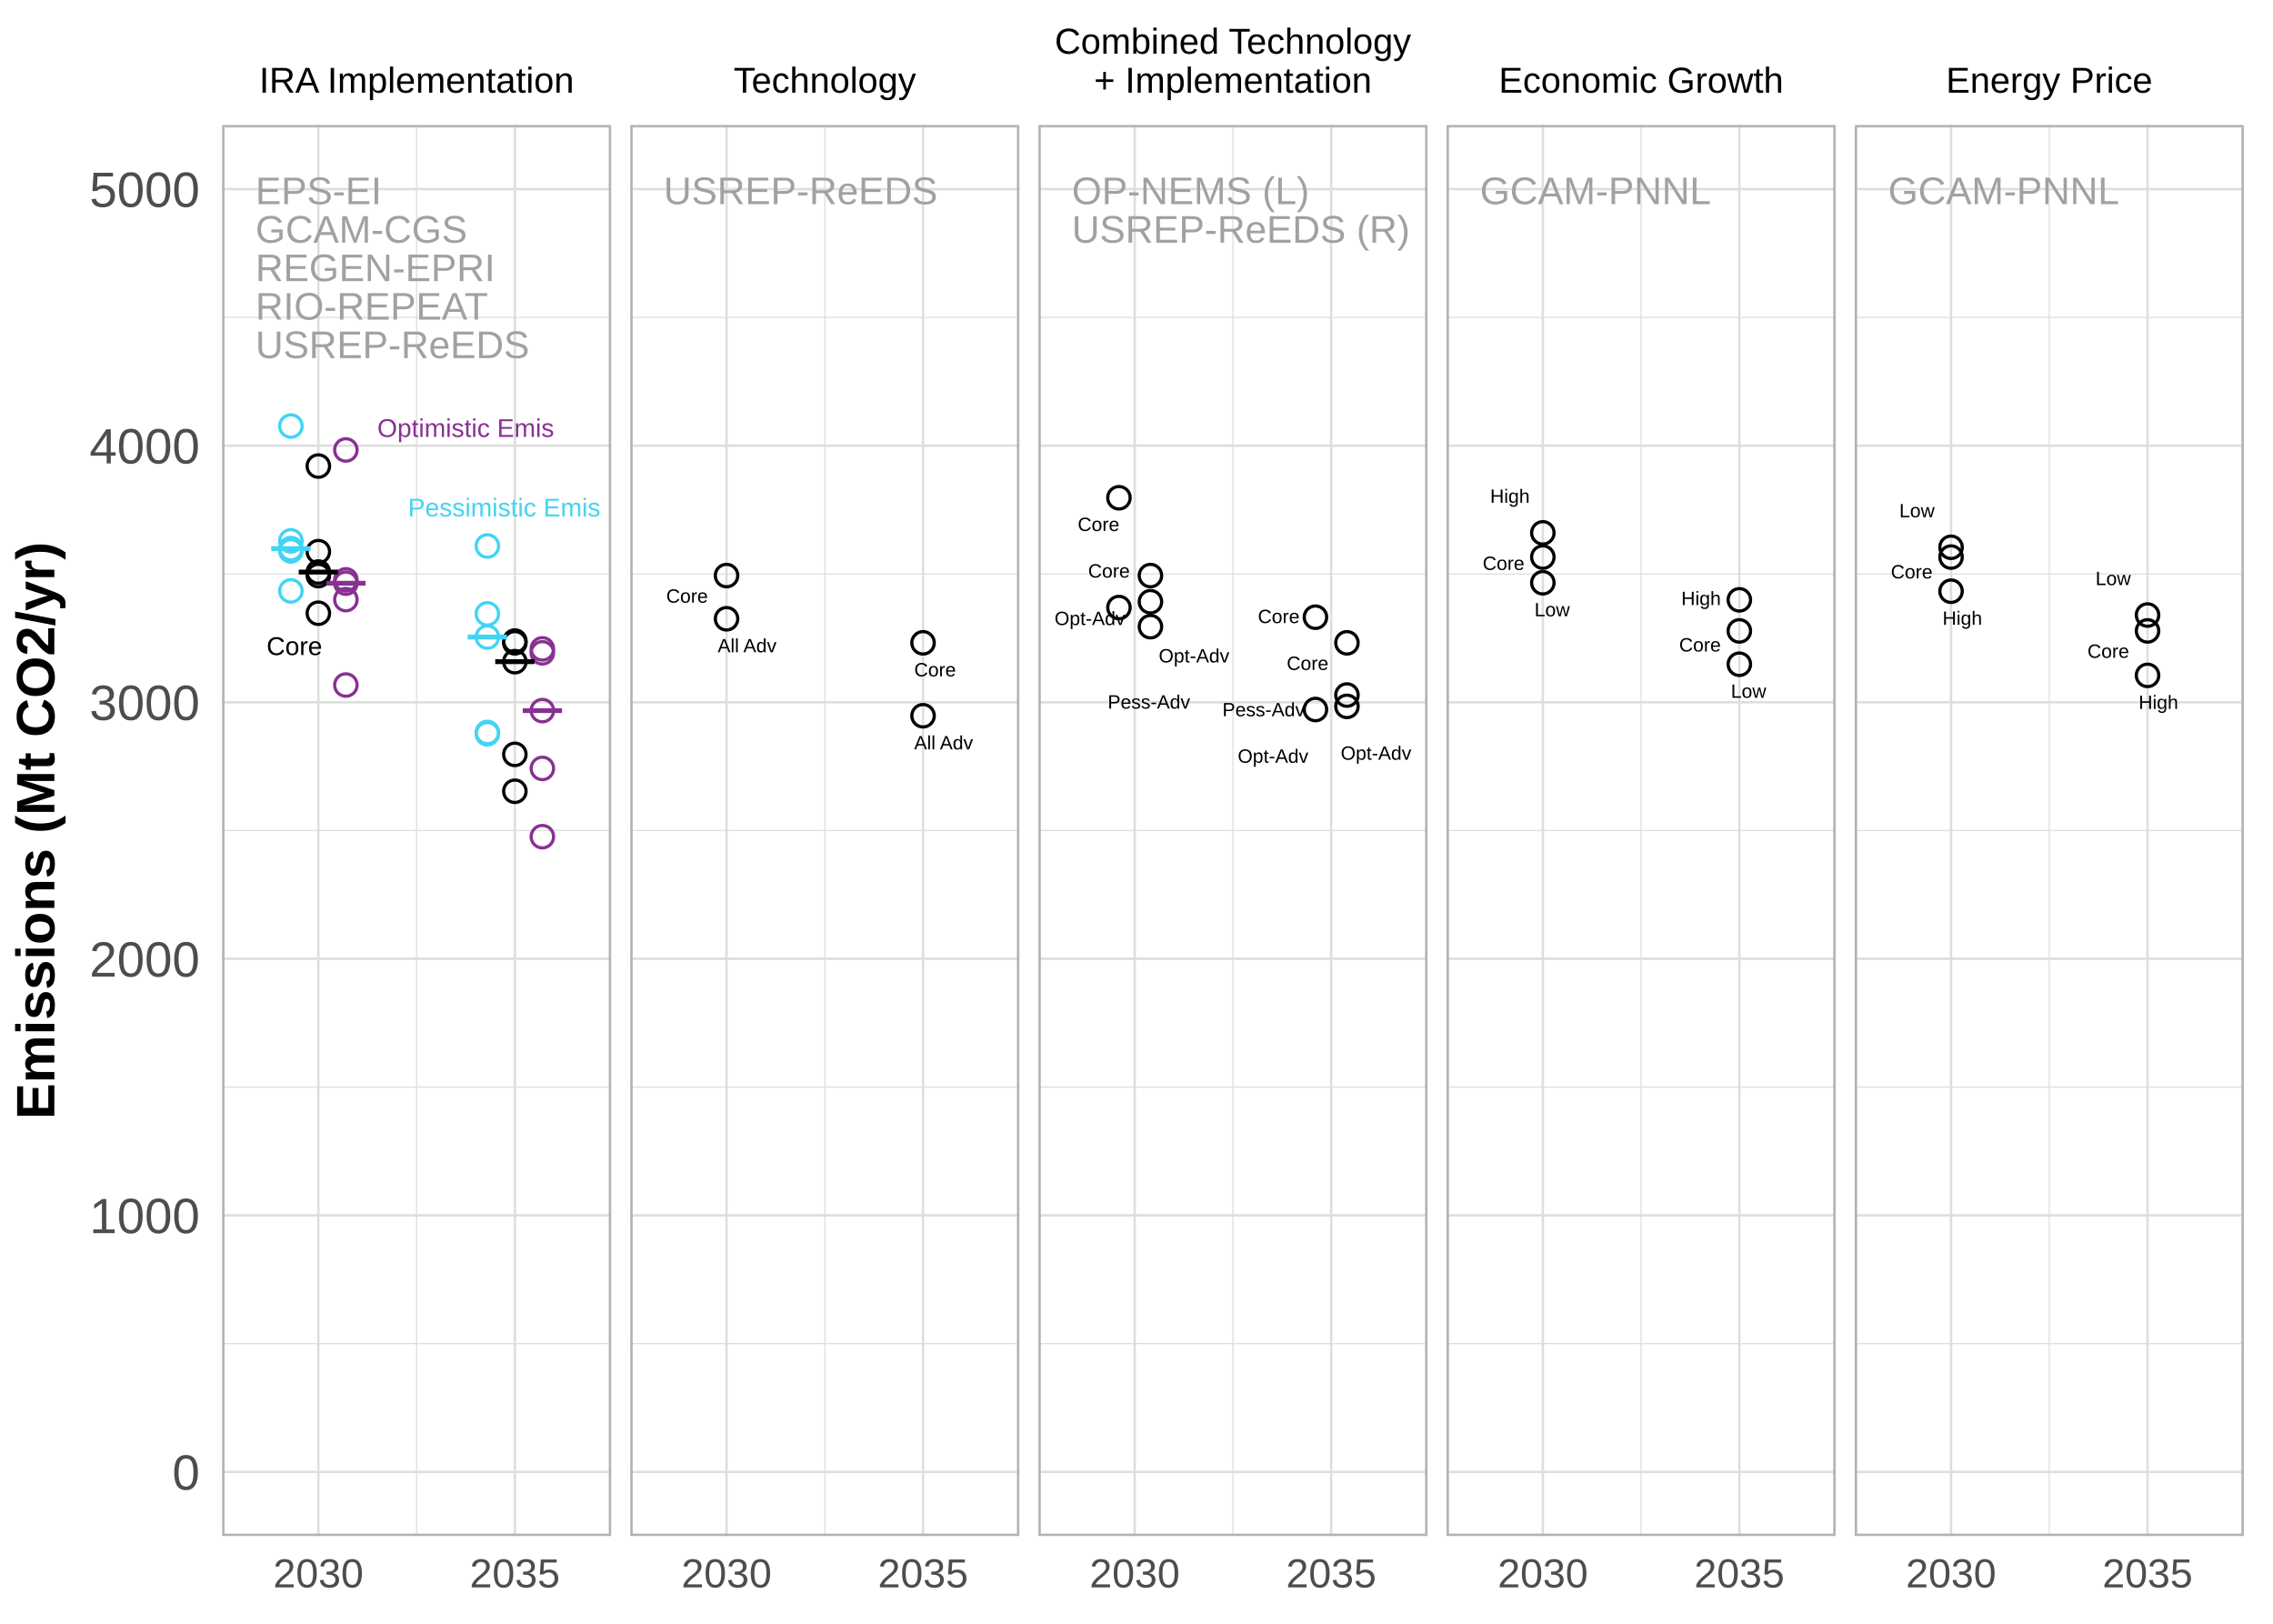
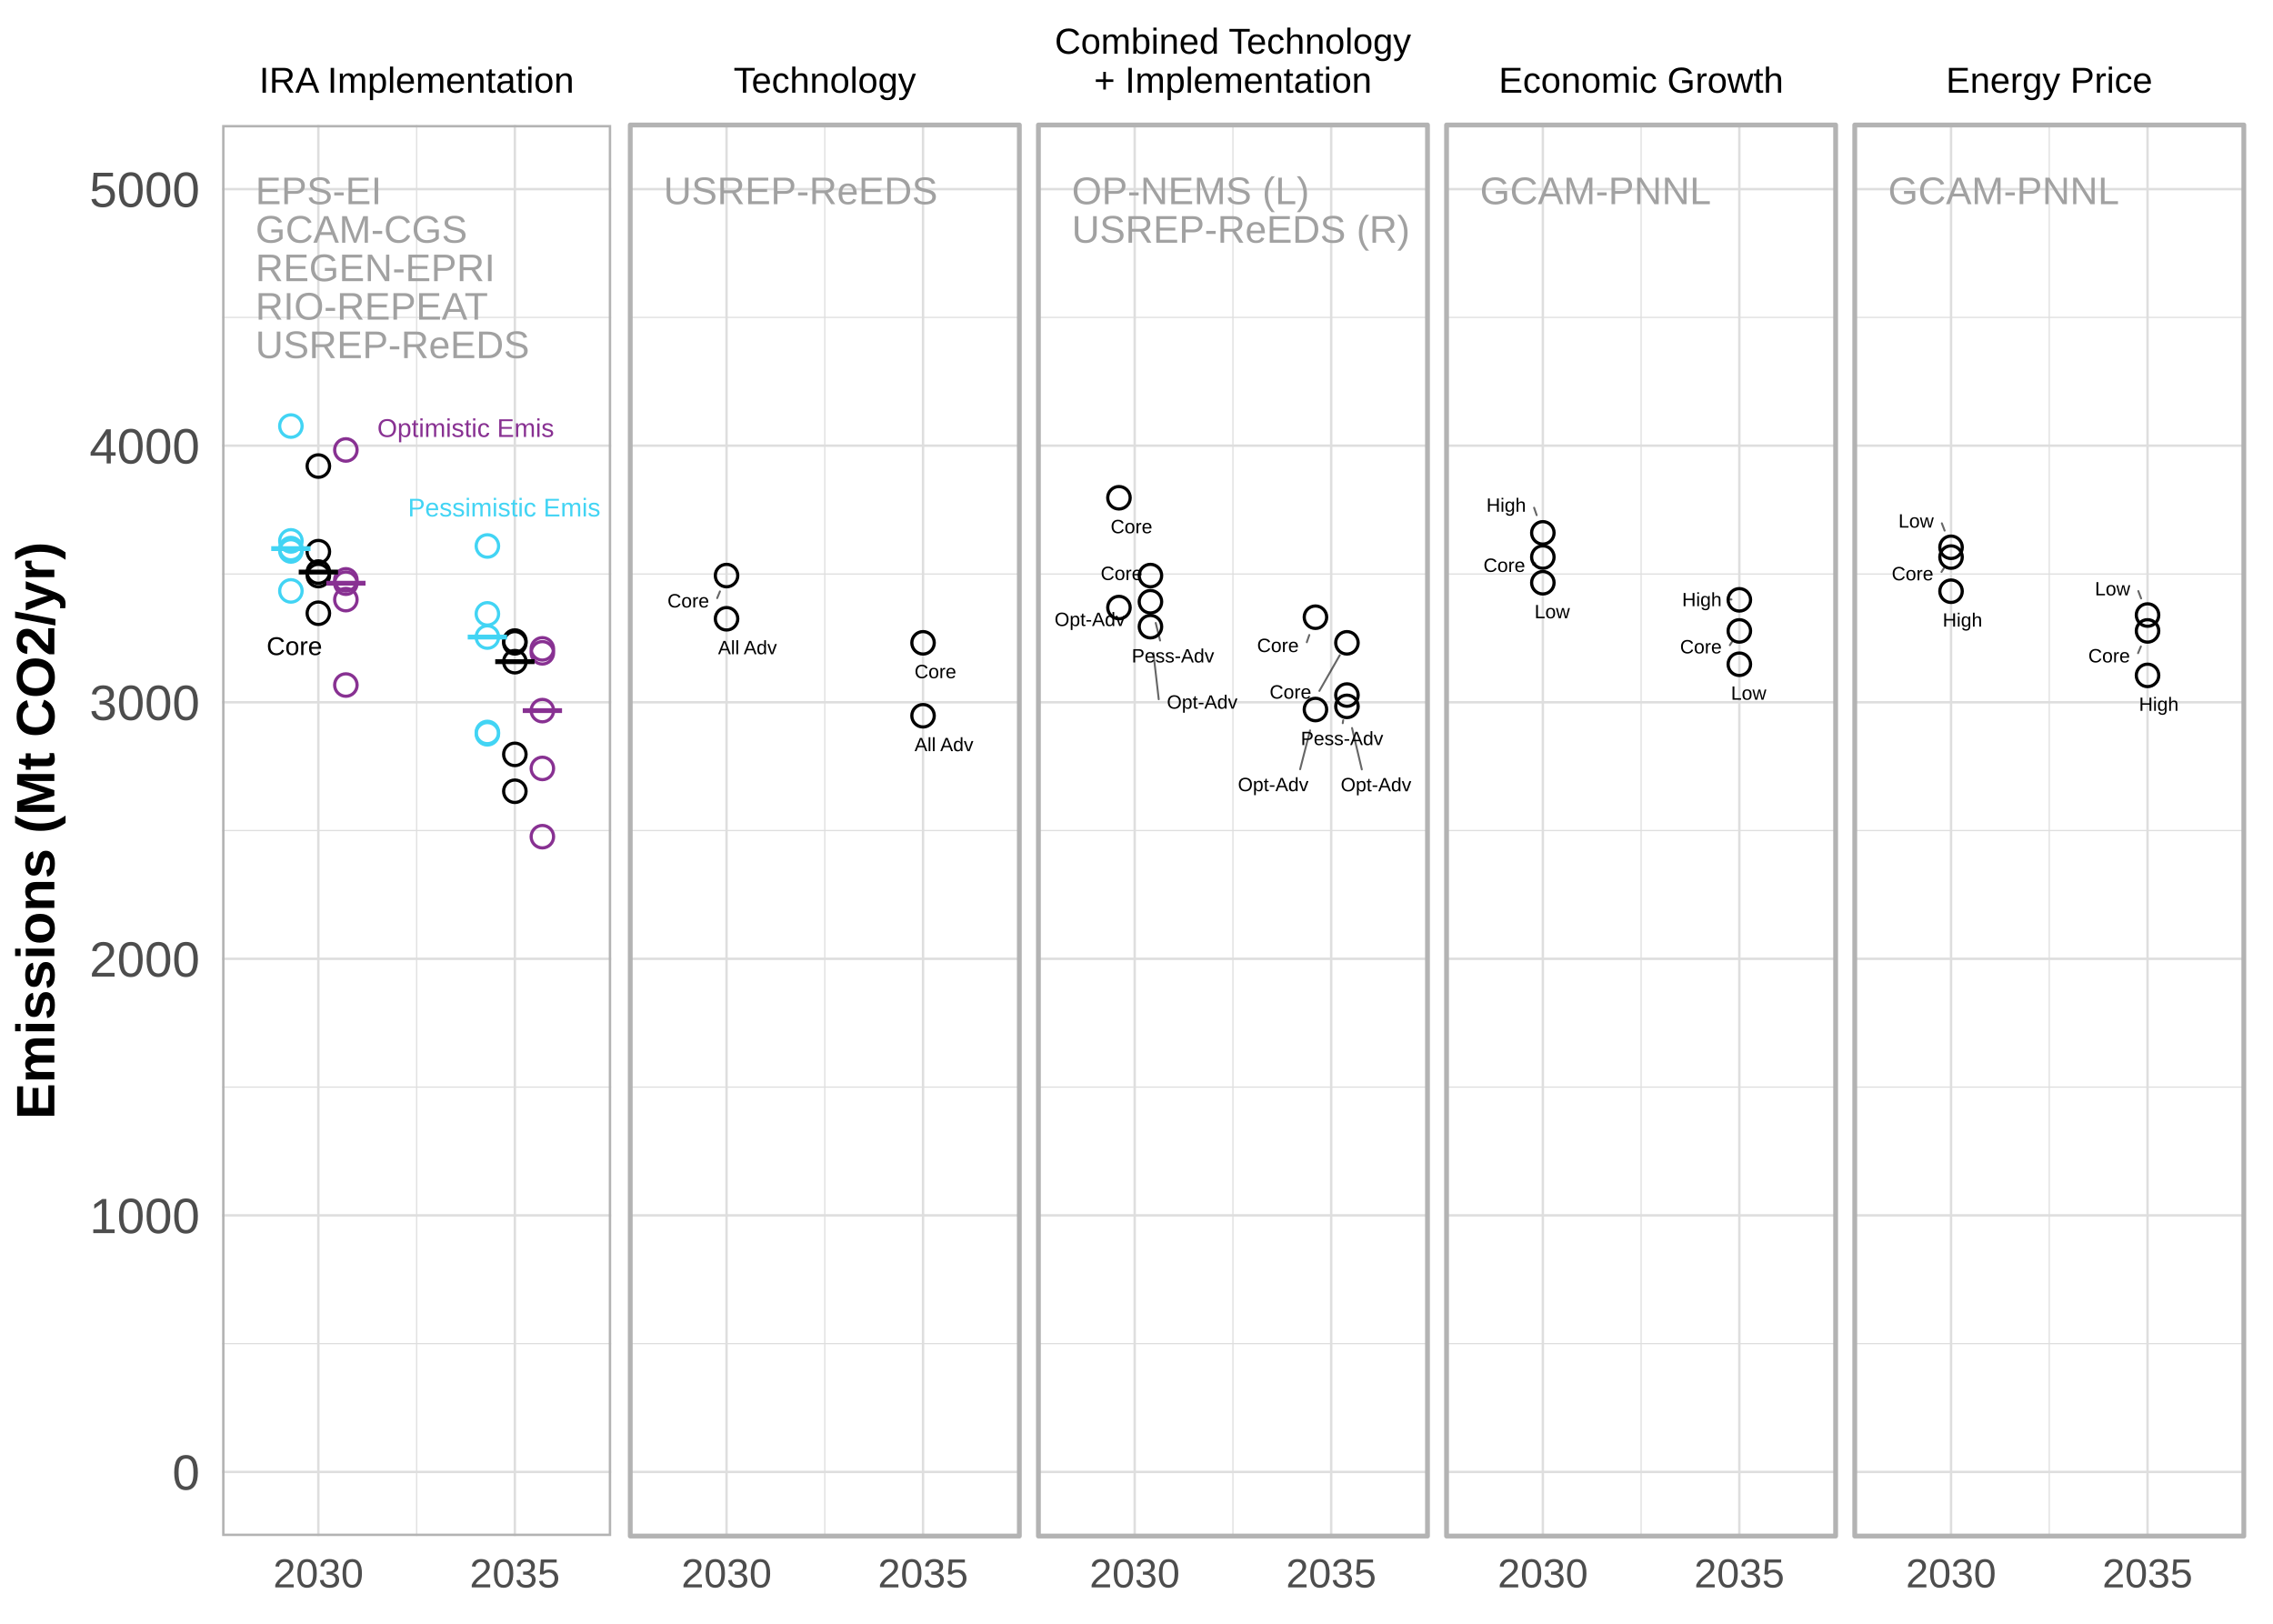
<svg xmlns="http://www.w3.org/2000/svg" class="svglite" width="504.00pt" height="360.00pt" viewBox="0 0 504.00 360.00">
  <defs>
    <style type="text/css">
    .svglite line, .svglite polyline, .svglite polygon, .svglite path, .svglite rect, .svglite circle {
      fill: none;
      stroke: #000000;
      stroke-linecap: round;
      stroke-linejoin: round;
      stroke-miterlimit: 10.00;
    }
    .svglite text {
      white-space: pre;
    }
  </style>
  </defs>
  <rect width="100%" height="100%" style="stroke: none; fill: #FFFFFF;" />
  <defs>
    <clipPath id="cpMC4wMHw1MDQuMDB8MC4wMHwzNjAuMDA=">
      <rect x="0.00" y="0.00" width="504.00" height="360.00" />
    </clipPath>
  </defs>
  <g clip-path="url(#cpMC4wMHw1MDQuMDB8MC4wMHwzNjAuMDA=)">
    <rect x="-0" y="0.00" width="504.00" height="360.00" style="stroke-width: 1.07; stroke: #FFFFFF; fill: #FFFFFF;" />
  </g>
  <defs>
    <clipPath id="cpNS40OHwxMzYuNTF8NS40OHwzNTQuNTI=">
      <rect x="5.48" y="5.48" width="131.03" height="349.04" />
    </clipPath>
  </defs>
  <g clip-path="url(#cpNS40OHwxMzYuNTF8NS40OHwzNTQuNTI=)">
    <rect x="5.48" y="5.48" width="131.03" height="349.04" style="stroke-width: 1.07; stroke: #FFFFFF; fill: #FFFFFF;" />
  </g>
  <g clip-path="url(#cpMC4wMHw1MDQuMDB8MC4wMHwzNjAuMDA=)">
</g>
  <defs>
    <clipPath id="cpNDkuMjV8MTM1LjUxfDI3LjcxfDM0MC41Ng==">
      <rect x="49.25" y="27.71" width="86.27" height="312.85" />
    </clipPath>
  </defs>
  <g clip-path="url(#cpNDkuMjV8MTM1LjUxfDI3LjcxfDM0MC41Ng==)">
    <rect x="49.25" y="27.71" width="86.27" height="312.85" style="stroke-width: 1.07; stroke: none; fill: #FFFFFF;" />
    <polyline points="49.25,297.90 135.51,297.90 " style="stroke-width: 0.27; stroke: #DEDEDE; stroke-linecap: butt;" />
    <polyline points="49.25,241.02 135.51,241.02 " style="stroke-width: 0.27; stroke: #DEDEDE; stroke-linecap: butt;" />
    <polyline points="49.25,184.14 135.51,184.14 " style="stroke-width: 0.27; stroke: #DEDEDE; stroke-linecap: butt;" />
    <polyline points="49.25,127.26 135.51,127.26 " style="stroke-width: 0.27; stroke: #DEDEDE; stroke-linecap: butt;" />
    <polyline points="49.25,70.37 135.51,70.37 " style="stroke-width: 0.27; stroke: #DEDEDE; stroke-linecap: butt;" />
    <polyline points="92.38,340.56 92.38,27.71 " style="stroke-width: 0.27; stroke: #DEDEDE; stroke-linecap: butt;" />
    <polyline points="49.25,326.34 135.51,326.34 " style="stroke-width: 0.53; stroke: #DEDEDE; stroke-linecap: butt;" />
    <polyline points="49.25,269.46 135.51,269.46 " style="stroke-width: 0.53; stroke: #DEDEDE; stroke-linecap: butt;" />
    <polyline points="49.25,212.58 135.51,212.58 " style="stroke-width: 0.53; stroke: #DEDEDE; stroke-linecap: butt;" />
    <polyline points="49.25,155.70 135.51,155.70 " style="stroke-width: 0.53; stroke: #DEDEDE; stroke-linecap: butt;" />
    <polyline points="49.25,98.81 135.51,98.81 " style="stroke-width: 0.53; stroke: #DEDEDE; stroke-linecap: butt;" />
    <polyline points="49.25,41.93 135.51,41.93 " style="stroke-width: 0.53; stroke: #DEDEDE; stroke-linecap: butt;" />
    <polyline points="70.59,340.56 70.59,27.71 " style="stroke-width: 0.53; stroke: #DEDEDE; stroke-linecap: butt;" />
    <polyline points="114.16,340.56 114.16,27.71 " style="stroke-width: 0.53; stroke: #DEDEDE; stroke-linecap: butt;" />
    <circle cx="70.59" cy="135.96" r="2.49" style="stroke-width: 0.71;" />
    <circle cx="114.16" cy="167.25" r="2.49" style="stroke-width: 0.71;" />
    <circle cx="76.69" cy="151.88" r="2.49" style="stroke-width: 0.71; stroke: #883192;" />
    <circle cx="120.26" cy="170.37" r="2.49" style="stroke-width: 0.71; stroke: #883192;" />
    <circle cx="64.50" cy="131.01" r="2.49" style="stroke-width: 0.71; stroke: #42D4F4;" />
    <circle cx="108.07" cy="162.39" r="2.49" style="stroke-width: 0.71; stroke: #42D4F4;" />
    <circle cx="70.59" cy="126.83" r="2.49" style="stroke-width: 0.71;" />
    <circle cx="114.16" cy="142.13" r="2.49" style="stroke-width: 0.71;" />
    <circle cx="76.69" cy="132.94" r="2.49" style="stroke-width: 0.71; stroke: #883192;" />
    <circle cx="120.26" cy="144.74" r="2.49" style="stroke-width: 0.71; stroke: #883192;" />
    <circle cx="64.50" cy="121.63" r="2.49" style="stroke-width: 0.71; stroke: #42D4F4;" />
    <circle cx="108.07" cy="141.24" r="2.49" style="stroke-width: 0.71; stroke: #42D4F4;" />
    <circle cx="70.59" cy="103.33" r="2.49" style="stroke-width: 0.71;" />
    <circle cx="114.16" cy="146.70" r="2.49" style="stroke-width: 0.71;" />
    <circle cx="76.69" cy="99.76" r="2.49" style="stroke-width: 0.71; stroke: #883192;" />
    <circle cx="120.26" cy="157.55" r="2.49" style="stroke-width: 0.71; stroke: #883192;" />
    <circle cx="64.50" cy="94.46" r="2.49" style="stroke-width: 0.71; stroke: #42D4F4;" />
    <circle cx="108.07" cy="121.05" r="2.49" style="stroke-width: 0.71; stroke: #42D4F4;" />
    <circle cx="70.59" cy="122.31" r="2.49" style="stroke-width: 0.71;" />
    <circle cx="114.16" cy="175.43" r="2.49" style="stroke-width: 0.71;" />
    <circle cx="76.69" cy="129.30" r="2.49" style="stroke-width: 0.71; stroke: #883192;" />
    <circle cx="120.26" cy="185.50" r="2.49" style="stroke-width: 0.71; stroke: #883192;" />
    <circle cx="64.50" cy="119.92" r="2.49" style="stroke-width: 0.71; stroke: #42D4F4;" />
    <circle cx="108.07" cy="162.69" r="2.49" style="stroke-width: 0.71; stroke: #42D4F4;" />
    <circle cx="70.59" cy="127.61" r="2.49" style="stroke-width: 0.71;" />
    <circle cx="114.16" cy="142.52" r="2.49" style="stroke-width: 0.71;" />
    <circle cx="76.69" cy="128.56" r="2.49" style="stroke-width: 0.71; stroke: #883192;" />
    <circle cx="120.26" cy="143.86" r="2.49" style="stroke-width: 0.71; stroke: #883192;" />
    <circle cx="64.50" cy="122.15" r="2.49" style="stroke-width: 0.71; stroke: #42D4F4;" />
    <circle cx="108.07" cy="136.10" r="2.49" style="stroke-width: 0.71; stroke: #42D4F4;" />
    <line x1="60.14" y1="121.63" x2="68.85" y2="121.63" style="stroke-width: 1.07; stroke: #42D4F4; stroke-linecap: butt;" />
    <line x1="66.24" y1="126.83" x2="74.95" y2="126.83" style="stroke-width: 1.07; stroke-linecap: butt;" />
    <line x1="72.34" y1="129.30" x2="81.05" y2="129.30" style="stroke-width: 1.07; stroke: #883192; stroke-linecap: butt;" />
    <line x1="103.71" y1="141.24" x2="112.42" y2="141.24" style="stroke-width: 1.07; stroke: #42D4F4; stroke-linecap: butt;" />
    <line x1="109.81" y1="146.70" x2="118.52" y2="146.70" style="stroke-width: 1.07; stroke-linecap: butt;" />
    <line x1="115.91" y1="157.55" x2="124.62" y2="157.55" style="stroke-width: 1.07; stroke: #883192; stroke-linecap: butt;" />
    <text x="59.12" y="145.22" style="font-size: 5.69px; font-family: &quot;Arial&quot;;" textLength="12.33px" lengthAdjust="spacingAndGlyphs">Core</text>
    <text x="90.46" y="114.50" style="font-size: 5.69px;fill: #42D4F4; font-family: &quot;Arial&quot;;" textLength="42.67px" lengthAdjust="spacingAndGlyphs">Pessimistic Emis</text>
    <text x="83.66" y="96.87" style="font-size: 5.69px;fill: #883192; font-family: &quot;Arial&quot;;" textLength="39.18px" lengthAdjust="spacingAndGlyphs">Optimistic Emis</text>
    <text x="56.65" y="45.27" style="font-size: 8.54px;fill: #A1A1A1; font-family: &quot;Arial&quot;;" textLength="27.96px" lengthAdjust="spacingAndGlyphs">EPS-EI</text>
    <text x="56.65" y="53.81" style="font-size: 8.54px;fill: #A1A1A1; font-family: &quot;Arial&quot;;" textLength="46.93px" lengthAdjust="spacingAndGlyphs">GCAM-CGS</text>
    <text x="56.65" y="62.34" style="font-size: 8.54px;fill: #A1A1A1; font-family: &quot;Arial&quot;;" textLength="53.09px" lengthAdjust="spacingAndGlyphs">REGEN-EPRI</text>
    <text x="56.65" y="70.87" style="font-size: 8.54px;fill: #A1A1A1; font-family: &quot;Arial&quot;;" textLength="51.51px" lengthAdjust="spacingAndGlyphs">RIO-REPEAT</text>
    <text x="56.65" y="79.40" style="font-size: 8.54px;fill: #A1A1A1; font-family: &quot;Arial&quot;;" textLength="60.68px" lengthAdjust="spacingAndGlyphs">USREP-ReEDS</text>
    <rect x="49.25" y="27.71" width="86.27" height="312.85" style="stroke-width: 1.07; stroke: #B3B3B3;" />
  </g>
  <g clip-path="url(#cpMC4wMHw1MDQuMDB8MC4wMHwzNjAuMDA=)">
    <text x="44.31" y="330.28" text-anchor="end" style="font-size: 11.00px;fill: #4D4D4D; font-family: &quot;Arial&quot;;" textLength="6.12px" lengthAdjust="spacingAndGlyphs">0</text>
    <text x="44.31" y="273.40" text-anchor="end" style="font-size: 11.00px;fill: #4D4D4D; font-family: &quot;Arial&quot;;" textLength="24.48px" lengthAdjust="spacingAndGlyphs">1000</text>
    <text x="44.31" y="216.52" text-anchor="end" style="font-size: 11.00px;fill: #4D4D4D; font-family: &quot;Arial&quot;;" textLength="24.48px" lengthAdjust="spacingAndGlyphs">2000</text>
    <text x="44.31" y="159.63" text-anchor="end" style="font-size: 11.00px;fill: #4D4D4D; font-family: &quot;Arial&quot;;" textLength="24.48px" lengthAdjust="spacingAndGlyphs">3000</text>
    <text x="44.31" y="102.75" text-anchor="end" style="font-size: 11.00px;fill: #4D4D4D; font-family: &quot;Arial&quot;;" textLength="24.48px" lengthAdjust="spacingAndGlyphs">4000</text>
    <text x="44.31" y="45.87" text-anchor="end" style="font-size: 11.00px;fill: #4D4D4D; font-family: &quot;Arial&quot;;" textLength="24.48px" lengthAdjust="spacingAndGlyphs">5000</text>
    <text x="70.59" y="351.94" text-anchor="middle" style="font-size: 9.00px;fill: #4D4D4D; font-family: &quot;Arial&quot;;" textLength="20.02px" lengthAdjust="spacingAndGlyphs">2030</text>
    <text x="114.16" y="351.94" text-anchor="middle" style="font-size: 9.00px;fill: #4D4D4D; font-family: &quot;Arial&quot;;" textLength="20.02px" lengthAdjust="spacingAndGlyphs">2035</text>
    <text transform="translate(12.05,184.14) rotate(-90)" text-anchor="middle" style="font-size: 12.00px; font-weight: bold; font-family: &quot;Arial&quot;;" textLength="128.04px" lengthAdjust="spacingAndGlyphs">Emissions (Mt CO2/yr)</text>
    <text x="92.38" y="11.91" text-anchor="middle" style="font-size: 8.00px; font-family: &quot;Arial&quot;;" textLength="0.00px" lengthAdjust="spacingAndGlyphs" />
    <text x="92.38" y="20.55" text-anchor="middle" style="font-size: 8.00px; font-family: &quot;Arial&quot;;" textLength="69.82px" lengthAdjust="spacingAndGlyphs">IRA Implementation</text>
  </g>
  <defs>
    <clipPath id="cpMTM2LjUxfDIyNy4wMXw1LjQ4fDM1NC41Mg==">
      <rect x="136.51" y="5.48" width="90.50" height="349.04" />
    </clipPath>
  </defs>
  <g clip-path="url(#cpMTM2LjUxfDIyNy4wMXw1LjQ4fDM1NC41Mg==)">
    <rect x="136.51" y="5.48" width="90.50" height="349.04" style="stroke-width: 1.07; stroke: #FFFFFF; fill: #FFFFFF;" />
  </g>
  <g clip-path="url(#cpMC4wMHw1MDQuMDB8MC4wMHwzNjAuMDA=)">
- </g>
-   <defs>
-     <clipPath id="cpMTM5Ljc1fDIyNi4wMnwyNy43MXwzNDAuNTY=">
-       <rect x="139.75" y="27.71" width="86.27" height="312.85" />
-     </clipPath>
-   </defs>
-   <g clip-path="url(#cpMTM5Ljc1fDIyNi4wMnwyNy43MXwzNDAuNTY=)">
    <rect x="139.75" y="27.71" width="86.27" height="312.85" style="stroke-width: 1.07; stroke: none; fill: #FFFFFF;" />
    <polyline points="139.75,297.90 226.02,297.90 " style="stroke-width: 0.27; stroke: #DEDEDE; stroke-linecap: butt;" />
    <polyline points="139.75,241.02 226.02,241.02 " style="stroke-width: 0.27; stroke: #DEDEDE; stroke-linecap: butt;" />
    <polyline points="139.75,184.14 226.02,184.14 " style="stroke-width: 0.27; stroke: #DEDEDE; stroke-linecap: butt;" />
    <polyline points="139.75,127.26 226.02,127.26 " style="stroke-width: 0.27; stroke: #DEDEDE; stroke-linecap: butt;" />
    <polyline points="139.75,70.37 226.02,70.37 " style="stroke-width: 0.27; stroke: #DEDEDE; stroke-linecap: butt;" />
    <polyline points="182.88,340.56 182.88,27.71 " style="stroke-width: 0.27; stroke: #DEDEDE; stroke-linecap: butt;" />
    <polyline points="139.75,326.34 226.02,326.34 " style="stroke-width: 0.53; stroke: #DEDEDE; stroke-linecap: butt;" />
    <polyline points="139.75,269.46 226.02,269.46 " style="stroke-width: 0.53; stroke: #DEDEDE; stroke-linecap: butt;" />
    <polyline points="139.75,212.58 226.02,212.58 " style="stroke-width: 0.53; stroke: #DEDEDE; stroke-linecap: butt;" />
    <polyline points="139.75,155.70 226.02,155.70 " style="stroke-width: 0.53; stroke: #DEDEDE; stroke-linecap: butt;" />
    <polyline points="139.75,98.81 226.02,98.81 " style="stroke-width: 0.53; stroke: #DEDEDE; stroke-linecap: butt;" />
    <polyline points="139.75,41.93 226.02,41.93 " style="stroke-width: 0.53; stroke: #DEDEDE; stroke-linecap: butt;" />
    <polyline points="161.10,340.56 161.10,27.71 " style="stroke-width: 0.53; stroke: #DEDEDE; stroke-linecap: butt;" />
    <polyline points="204.67,340.56 204.67,27.71 " style="stroke-width: 0.53; stroke: #DEDEDE; stroke-linecap: butt;" />
    <circle cx="161.10" cy="137.19" r="2.49" style="stroke-width: 0.71;" />
    <circle cx="204.67" cy="158.69" r="2.49" style="stroke-width: 0.71;" />
    <circle cx="161.10" cy="127.61" r="2.49" style="stroke-width: 0.71;" />
    <circle cx="204.67" cy="142.52" r="2.49" style="stroke-width: 0.71;" />
-     <text x="159.13" y="144.62" style="font-size: 4.27px; font-family: &quot;Arial&quot;;" textLength="13.03px" lengthAdjust="spacingAndGlyphs">All Adv</text>
-     <text x="202.70" y="166.14" style="font-size: 4.27px; font-family: &quot;Arial&quot;;" textLength="13.03px" lengthAdjust="spacingAndGlyphs">All Adv</text>
-     <text x="147.72" y="133.62" style="font-size: 4.27px; font-family: &quot;Arial&quot;;" textLength="9.24px" lengthAdjust="spacingAndGlyphs">Core</text>
-     <text x="202.71" y="149.95" style="font-size: 4.27px; font-family: &quot;Arial&quot;;" textLength="9.24px" lengthAdjust="spacingAndGlyphs">Core</text>
+     <line x1="159.02" y1="132.61" x2="159.64" y2="131.12" style="stroke-width: 0.43; stroke: #000000; stroke-opacity: 0.60;" />
+     <text x="159.21" y="145.04" style="font-size: 4.27px; font-family: &quot;Arial&quot;;" textLength="13.03px" lengthAdjust="spacingAndGlyphs">All Adv</text>
+     <text x="202.78" y="166.54" style="font-size: 4.27px; font-family: &quot;Arial&quot;;" textLength="13.03px" lengthAdjust="spacingAndGlyphs">All Adv</text>
+     <text x="147.99" y="134.67" style="font-size: 4.27px; font-family: &quot;Arial&quot;;" textLength="9.24px" lengthAdjust="spacingAndGlyphs">Core</text>
+     <text x="202.78" y="150.36" style="font-size: 4.27px; font-family: &quot;Arial&quot;;" textLength="9.24px" lengthAdjust="spacingAndGlyphs">Core</text>
    <text x="147.16" y="45.27" style="font-size: 8.54px;fill: #A1A1A1; font-family: &quot;Arial&quot;;" textLength="60.68px" lengthAdjust="spacingAndGlyphs">USREP-ReEDS</text>
    <rect x="139.75" y="27.71" width="86.27" height="312.85" style="stroke-width: 1.07; stroke: #B3B3B3;" />
-   </g>
-   <g clip-path="url(#cpMC4wMHw1MDQuMDB8MC4wMHwzNjAuMDA=)">
    <text x="161.10" y="351.94" text-anchor="middle" style="font-size: 9.00px;fill: #4D4D4D; font-family: &quot;Arial&quot;;" textLength="20.02px" lengthAdjust="spacingAndGlyphs">2030</text>
    <text x="204.67" y="351.94" text-anchor="middle" style="font-size: 9.00px;fill: #4D4D4D; font-family: &quot;Arial&quot;;" textLength="20.02px" lengthAdjust="spacingAndGlyphs">2035</text>
    <text x="182.88" y="11.91" text-anchor="middle" style="font-size: 8.00px; font-family: &quot;Arial&quot;;" textLength="0.00px" lengthAdjust="spacingAndGlyphs" />
    <text x="182.88" y="20.55" text-anchor="middle" style="font-size: 8.00px; font-family: &quot;Arial&quot;;" textLength="40.49px" lengthAdjust="spacingAndGlyphs">Technology</text>
  </g>
  <defs>
    <clipPath id="cpMjI3LjAxfDMxNy41Mnw1LjQ4fDM1NC41Mg==">
      <rect x="227.01" y="5.48" width="90.50" height="349.04" />
    </clipPath>
  </defs>
  <g clip-path="url(#cpMjI3LjAxfDMxNy41Mnw1LjQ4fDM1NC41Mg==)">
    <rect x="227.01" y="5.48" width="90.50" height="349.04" style="stroke-width: 1.07; stroke: #FFFFFF; fill: #FFFFFF;" />
  </g>
  <g clip-path="url(#cpMC4wMHw1MDQuMDB8MC4wMHwzNjAuMDA=)">
- </g>
-   <defs>
-     <clipPath id="cpMjMwLjI1fDMxNi41MnwyNy43MXwzNDAuNTY=">
-       <rect x="230.25" y="27.71" width="86.27" height="312.85" />
-     </clipPath>
-   </defs>
-   <g clip-path="url(#cpMjMwLjI1fDMxNi41MnwyNy43MXwzNDAuNTY=)">
    <rect x="230.25" y="27.71" width="86.27" height="312.85" style="stroke-width: 1.07; stroke: none; fill: #FFFFFF;" />
    <polyline points="230.25,297.90 316.52,297.90 " style="stroke-width: 0.27; stroke: #DEDEDE; stroke-linecap: butt;" />
    <polyline points="230.25,241.02 316.52,241.02 " style="stroke-width: 0.27; stroke: #DEDEDE; stroke-linecap: butt;" />
    <polyline points="230.25,184.14 316.52,184.14 " style="stroke-width: 0.27; stroke: #DEDEDE; stroke-linecap: butt;" />
    <polyline points="230.25,127.26 316.52,127.26 " style="stroke-width: 0.27; stroke: #DEDEDE; stroke-linecap: butt;" />
    <polyline points="230.25,70.37 316.52,70.37 " style="stroke-width: 0.27; stroke: #DEDEDE; stroke-linecap: butt;" />
    <polyline points="273.38,340.56 273.38,27.71 " style="stroke-width: 0.27; stroke: #DEDEDE; stroke-linecap: butt;" />
    <polyline points="230.25,326.34 316.52,326.34 " style="stroke-width: 0.53; stroke: #DEDEDE; stroke-linecap: butt;" />
    <polyline points="230.25,269.46 316.52,269.46 " style="stroke-width: 0.53; stroke: #DEDEDE; stroke-linecap: butt;" />
    <polyline points="230.25,212.58 316.52,212.58 " style="stroke-width: 0.53; stroke: #DEDEDE; stroke-linecap: butt;" />
    <polyline points="230.25,155.70 316.52,155.70 " style="stroke-width: 0.53; stroke: #DEDEDE; stroke-linecap: butt;" />
    <polyline points="230.25,98.81 316.52,98.81 " style="stroke-width: 0.53; stroke: #DEDEDE; stroke-linecap: butt;" />
    <polyline points="230.25,41.93 316.52,41.93 " style="stroke-width: 0.53; stroke: #DEDEDE; stroke-linecap: butt;" />
    <polyline points="251.60,340.56 251.60,27.71 " style="stroke-width: 0.53; stroke: #DEDEDE; stroke-linecap: butt;" />
    <polyline points="295.17,340.56 295.17,27.71 " style="stroke-width: 0.53; stroke: #DEDEDE; stroke-linecap: butt;" />
    <circle cx="248.11" cy="110.36" r="2.49" style="stroke-width: 0.71;" />
    <circle cx="291.68" cy="136.84" r="2.49" style="stroke-width: 0.71;" />
    <circle cx="248.11" cy="134.70" r="2.49" style="stroke-width: 0.71;" />
    <circle cx="291.68" cy="157.31" r="2.49" style="stroke-width: 0.71;" />
    <circle cx="255.09" cy="127.61" r="2.49" style="stroke-width: 0.71;" />
    <circle cx="298.66" cy="142.52" r="2.49" style="stroke-width: 0.71;" />
    <circle cx="255.09" cy="138.94" r="2.49" style="stroke-width: 0.71;" />
    <circle cx="298.66" cy="156.61" r="2.49" style="stroke-width: 0.71;" />
    <circle cx="255.09" cy="133.41" r="2.49" style="stroke-width: 0.71;" />
    <circle cx="298.66" cy="154.10" r="2.49" style="stroke-width: 0.71;" />
-     <text x="238.96" y="117.73" style="font-size: 4.27px; font-family: &quot;Arial&quot;;" textLength="9.24px" lengthAdjust="spacingAndGlyphs">Core</text>
-     <text x="278.91" y="138.14" style="font-size: 4.27px; font-family: &quot;Arial&quot;;" textLength="9.24px" lengthAdjust="spacingAndGlyphs">Core</text>
-     <text x="233.83" y="138.58" style="font-size: 4.27px; font-family: &quot;Arial&quot;;" textLength="15.62px" lengthAdjust="spacingAndGlyphs">Opt-Adv</text>
-     <text x="274.45" y="169.11" style="font-size: 4.27px; font-family: &quot;Arial&quot;;" textLength="15.62px" lengthAdjust="spacingAndGlyphs">Opt-Adv</text>
-     <text x="241.27" y="128.05" style="font-size: 4.27px; font-family: &quot;Arial&quot;;" textLength="9.24px" lengthAdjust="spacingAndGlyphs">Core</text>
-     <text x="285.31" y="148.53" style="font-size: 4.27px; font-family: &quot;Arial&quot;;" textLength="9.24px" lengthAdjust="spacingAndGlyphs">Core</text>
-     <text x="256.93" y="146.87" style="font-size: 4.27px; font-family: &quot;Arial&quot;;" textLength="15.62px" lengthAdjust="spacingAndGlyphs">Opt-Adv</text>
-     <text x="297.28" y="168.44" style="font-size: 4.27px; font-family: &quot;Arial&quot;;" textLength="15.62px" lengthAdjust="spacingAndGlyphs">Opt-Adv</text>
-     <text x="245.62" y="157.09" style="font-size: 4.27px; font-family: &quot;Arial&quot;;" textLength="18.24px" lengthAdjust="spacingAndGlyphs">Pess-Adv</text>
-     <text x="271.05" y="158.80" style="font-size: 4.27px; font-family: &quot;Arial&quot;;" textLength="18.24px" lengthAdjust="spacingAndGlyphs">Pess-Adv</text>
+     <line x1="289.76" y1="142.39" x2="290.32" y2="140.78" style="stroke-width: 0.43; stroke: #000000; stroke-opacity: 0.60;" />
+     <line x1="288.28" y1="170.55" x2="290.49" y2="161.94" style="stroke-width: 0.43; stroke: #000000; stroke-opacity: 0.60;" />
+     <line x1="292.55" y1="153.18" x2="297.08" y2="145.26" style="stroke-width: 0.43; stroke: #000000; stroke-opacity: 0.60;" />
+     <line x1="256.93" y1="155.03" x2="255.75" y2="144.79" style="stroke-width: 0.43; stroke: #000000; stroke-opacity: 0.60;" />
+     <line x1="301.96" y1="170.59" x2="299.79" y2="161.41" style="stroke-width: 0.43; stroke: #000000; stroke-opacity: 0.60;" />
+     <line x1="257.23" y1="142.01" x2="256.26" y2="138.11" style="stroke-width: 0.43; stroke: #000000; stroke-opacity: 0.60;" />
+     <line x1="297.73" y1="160.34" x2="297.83" y2="159.68" style="stroke-width: 0.43; stroke: #000000; stroke-opacity: 0.60;" />
+     <text x="246.26" y="118.22" style="font-size: 4.27px; font-family: &quot;Arial&quot;;" textLength="9.24px" lengthAdjust="spacingAndGlyphs">Core</text>
+     <text x="278.73" y="144.56" style="font-size: 4.27px; font-family: &quot;Arial&quot;;" textLength="9.24px" lengthAdjust="spacingAndGlyphs">Core</text>
+     <text x="233.83" y="138.79" style="font-size: 4.27px; font-family: &quot;Arial&quot;;" textLength="15.62px" lengthAdjust="spacingAndGlyphs">Opt-Adv</text>
+     <text x="274.48" y="175.41" style="font-size: 4.27px; font-family: &quot;Arial&quot;;" textLength="15.62px" lengthAdjust="spacingAndGlyphs">Opt-Adv</text>
+     <text x="244.05" y="128.59" style="font-size: 4.27px; font-family: &quot;Arial&quot;;" textLength="9.24px" lengthAdjust="spacingAndGlyphs">Core</text>
+     <text x="281.51" y="154.88" style="font-size: 4.27px; font-family: &quot;Arial&quot;;" textLength="9.24px" lengthAdjust="spacingAndGlyphs">Core</text>
+     <text x="258.73" y="157.12" style="font-size: 4.27px; font-family: &quot;Arial&quot;;" textLength="15.62px" lengthAdjust="spacingAndGlyphs">Opt-Adv</text>
+     <text x="297.28" y="175.44" style="font-size: 4.27px; font-family: &quot;Arial&quot;;" textLength="15.62px" lengthAdjust="spacingAndGlyphs">Opt-Adv</text>
+     <text x="250.95" y="146.87" style="font-size: 4.27px; font-family: &quot;Arial&quot;;" textLength="18.24px" lengthAdjust="spacingAndGlyphs">Pess-Adv</text>
+     <text x="288.44" y="165.19" style="font-size: 4.27px; font-family: &quot;Arial&quot;;" textLength="18.24px" lengthAdjust="spacingAndGlyphs">Pess-Adv</text>
    <text x="237.66" y="45.27" style="font-size: 8.54px;fill: #A1A1A1; font-family: &quot;Arial&quot;;" textLength="52.62px" lengthAdjust="spacingAndGlyphs">OP-NEMS (L)</text>
    <text x="237.66" y="53.81" style="font-size: 8.54px;fill: #A1A1A1; font-family: &quot;Arial&quot;;" textLength="74.90px" lengthAdjust="spacingAndGlyphs">USREP-ReEDS (R)</text>
    <rect x="230.25" y="27.71" width="86.27" height="312.85" style="stroke-width: 1.07; stroke: #B3B3B3;" />
-   </g>
-   <g clip-path="url(#cpMC4wMHw1MDQuMDB8MC4wMHwzNjAuMDA=)">
    <text x="251.60" y="351.94" text-anchor="middle" style="font-size: 9.00px;fill: #4D4D4D; font-family: &quot;Arial&quot;;" textLength="20.02px" lengthAdjust="spacingAndGlyphs">2030</text>
    <text x="295.17" y="351.94" text-anchor="middle" style="font-size: 9.00px;fill: #4D4D4D; font-family: &quot;Arial&quot;;" textLength="20.02px" lengthAdjust="spacingAndGlyphs">2035</text>
    <text x="273.38" y="11.91" text-anchor="middle" style="font-size: 8.00px; font-family: &quot;Arial&quot;;" textLength="79.03px" lengthAdjust="spacingAndGlyphs">Combined Technology</text>
    <text x="273.38" y="20.55" text-anchor="middle" style="font-size: 8.00px; font-family: &quot;Arial&quot;;" textLength="63.82px" lengthAdjust="spacingAndGlyphs"> + Implementation</text>
  </g>
  <defs>
    <clipPath id="cpMzE3LjUyfDQwOC4wMnw1LjQ4fDM1NC41Mg==">
      <rect x="317.52" y="5.48" width="90.50" height="349.04" />
    </clipPath>
  </defs>
  <g clip-path="url(#cpMzE3LjUyfDQwOC4wMnw1LjQ4fDM1NC41Mg==)">
    <rect x="317.52" y="5.48" width="90.50" height="349.04" style="stroke-width: 1.07; stroke: #FFFFFF; fill: #FFFFFF;" />
  </g>
  <g clip-path="url(#cpMC4wMHw1MDQuMDB8MC4wMHwzNjAuMDA=)">
- </g>
-   <defs>
-     <clipPath id="cpMzIwLjc1fDQwNy4wMnwyNy43MXwzNDAuNTY=">
-       <rect x="320.75" y="27.71" width="86.27" height="312.85" />
-     </clipPath>
-   </defs>
-   <g clip-path="url(#cpMzIwLjc1fDQwNy4wMnwyNy43MXwzNDAuNTY=)">
    <rect x="320.75" y="27.71" width="86.27" height="312.85" style="stroke-width: 1.07; stroke: none; fill: #FFFFFF;" />
    <polyline points="320.75,297.90 407.02,297.90 " style="stroke-width: 0.27; stroke: #DEDEDE; stroke-linecap: butt;" />
    <polyline points="320.75,241.02 407.02,241.02 " style="stroke-width: 0.27; stroke: #DEDEDE; stroke-linecap: butt;" />
    <polyline points="320.75,184.14 407.02,184.14 " style="stroke-width: 0.27; stroke: #DEDEDE; stroke-linecap: butt;" />
    <polyline points="320.75,127.26 407.02,127.26 " style="stroke-width: 0.27; stroke: #DEDEDE; stroke-linecap: butt;" />
    <polyline points="320.75,70.37 407.02,70.37 " style="stroke-width: 0.27; stroke: #DEDEDE; stroke-linecap: butt;" />
    <polyline points="363.89,340.56 363.89,27.71 " style="stroke-width: 0.27; stroke: #DEDEDE; stroke-linecap: butt;" />
    <polyline points="320.75,326.34 407.02,326.34 " style="stroke-width: 0.53; stroke: #DEDEDE; stroke-linecap: butt;" />
    <polyline points="320.75,269.46 407.02,269.46 " style="stroke-width: 0.53; stroke: #DEDEDE; stroke-linecap: butt;" />
    <polyline points="320.75,212.58 407.02,212.58 " style="stroke-width: 0.53; stroke: #DEDEDE; stroke-linecap: butt;" />
    <polyline points="320.75,155.70 407.02,155.70 " style="stroke-width: 0.53; stroke: #DEDEDE; stroke-linecap: butt;" />
    <polyline points="320.75,98.81 407.02,98.81 " style="stroke-width: 0.53; stroke: #DEDEDE; stroke-linecap: butt;" />
    <polyline points="320.75,41.93 407.02,41.93 " style="stroke-width: 0.53; stroke: #DEDEDE; stroke-linecap: butt;" />
    <polyline points="342.10,340.56 342.10,27.71 " style="stroke-width: 0.53; stroke: #DEDEDE; stroke-linecap: butt;" />
    <polyline points="385.67,340.56 385.67,27.71 " style="stroke-width: 0.53; stroke: #DEDEDE; stroke-linecap: butt;" />
    <circle cx="342.10" cy="118.14" r="2.49" style="stroke-width: 0.71;" />
    <circle cx="385.67" cy="132.99" r="2.49" style="stroke-width: 0.71;" />
    <circle cx="342.10" cy="123.51" r="2.49" style="stroke-width: 0.71;" />
    <circle cx="385.67" cy="139.88" r="2.49" style="stroke-width: 0.71;" />
    <circle cx="342.10" cy="129.20" r="2.49" style="stroke-width: 0.71;" />
    <circle cx="385.67" cy="147.27" r="2.49" style="stroke-width: 0.71;" />
-     <text x="330.42" y="111.48" style="font-size: 4.27px; font-family: &quot;Arial&quot;;" textLength="8.77px" lengthAdjust="spacingAndGlyphs">High</text>
-     <text x="372.80" y="134.14" style="font-size: 4.27px; font-family: &quot;Arial&quot;;" textLength="8.77px" lengthAdjust="spacingAndGlyphs">High</text>
-     <text x="328.76" y="126.36" style="font-size: 4.27px; font-family: &quot;Arial&quot;;" textLength="9.24px" lengthAdjust="spacingAndGlyphs">Core</text>
-     <text x="372.32" y="144.44" style="font-size: 4.27px; font-family: &quot;Arial&quot;;" textLength="9.24px" lengthAdjust="spacingAndGlyphs">Core</text>
-     <text x="340.25" y="136.63" style="font-size: 4.27px; font-family: &quot;Arial&quot;;" textLength="7.82px" lengthAdjust="spacingAndGlyphs">Low</text>
-     <text x="383.80" y="154.70" style="font-size: 4.27px; font-family: &quot;Arial&quot;;" textLength="7.82px" lengthAdjust="spacingAndGlyphs">Low</text>
+     <line x1="340.16" y1="112.57" x2="340.73" y2="114.21" style="stroke-width: 0.43; stroke: #000000; stroke-opacity: 0.60;" />
+     <line x1="383.54" y1="132.89" x2="383.93" y2="132.91" style="stroke-width: 0.43; stroke: #000000; stroke-opacity: 0.60;" />
+     <line x1="339.97" y1="125.22" x2="340.40" y2="124.87" style="stroke-width: 0.43; stroke: #000000; stroke-opacity: 0.60;" />
+     <line x1="383.56" y1="143.04" x2="384.06" y2="142.29" style="stroke-width: 0.43; stroke: #000000; stroke-opacity: 0.60;" />
+     <text x="329.59" y="113.46" style="font-size: 4.27px; font-family: &quot;Arial&quot;;" textLength="8.77px" lengthAdjust="spacingAndGlyphs">High</text>
+     <text x="372.98" y="134.41" style="font-size: 4.27px; font-family: &quot;Arial&quot;;" textLength="8.77px" lengthAdjust="spacingAndGlyphs">High</text>
+     <text x="328.93" y="126.79" style="font-size: 4.27px; font-family: &quot;Arial&quot;;" textLength="9.24px" lengthAdjust="spacingAndGlyphs">Core</text>
+     <text x="372.52" y="144.86" style="font-size: 4.27px; font-family: &quot;Arial&quot;;" textLength="9.24px" lengthAdjust="spacingAndGlyphs">Core</text>
+     <text x="340.26" y="137.07" style="font-size: 4.27px; font-family: &quot;Arial&quot;;" textLength="7.82px" lengthAdjust="spacingAndGlyphs">Low</text>
+     <text x="383.82" y="155.13" style="font-size: 4.27px; font-family: &quot;Arial&quot;;" textLength="7.82px" lengthAdjust="spacingAndGlyphs">Low</text>
    <text x="328.16" y="45.27" style="font-size: 8.54px;fill: #A1A1A1; font-family: &quot;Arial&quot;;" textLength="51.20px" lengthAdjust="spacingAndGlyphs">GCAM-PNNL</text>
    <rect x="320.75" y="27.71" width="86.27" height="312.85" style="stroke-width: 1.07; stroke: #B3B3B3;" />
-   </g>
-   <g clip-path="url(#cpMC4wMHw1MDQuMDB8MC4wMHwzNjAuMDA=)">
    <text x="342.10" y="351.94" text-anchor="middle" style="font-size: 9.00px;fill: #4D4D4D; font-family: &quot;Arial&quot;;" textLength="20.02px" lengthAdjust="spacingAndGlyphs">2030</text>
    <text x="385.67" y="351.94" text-anchor="middle" style="font-size: 9.00px;fill: #4D4D4D; font-family: &quot;Arial&quot;;" textLength="20.02px" lengthAdjust="spacingAndGlyphs">2035</text>
    <text x="363.89" y="11.91" text-anchor="middle" style="font-size: 8.00px; font-family: &quot;Arial&quot;;" textLength="0.00px" lengthAdjust="spacingAndGlyphs" />
    <text x="363.89" y="20.55" text-anchor="middle" style="font-size: 8.00px; font-family: &quot;Arial&quot;;" textLength="63.14px" lengthAdjust="spacingAndGlyphs">Economic Growth</text>
  </g>
  <defs>
    <clipPath id="cpNDA4LjAyfDQ5OC41Mnw1LjQ4fDM1NC41Mg==">
      <rect x="408.02" y="5.48" width="90.50" height="349.04" />
    </clipPath>
  </defs>
  <g clip-path="url(#cpNDA4LjAyfDQ5OC41Mnw1LjQ4fDM1NC41Mg==)">
    <rect x="408.02" y="5.48" width="90.50" height="349.04" style="stroke-width: 1.07; stroke: #FFFFFF; fill: #FFFFFF;" />
  </g>
  <g clip-path="url(#cpMC4wMHw1MDQuMDB8MC4wMHwzNjAuMDA=)">
- </g>
-   <defs>
-     <clipPath id="cpNDExLjI2fDQ5Ny41MnwyNy43MXwzNDAuNTY=">
-       <rect x="411.26" y="27.71" width="86.27" height="312.85" />
-     </clipPath>
-   </defs>
-   <g clip-path="url(#cpNDExLjI2fDQ5Ny41MnwyNy43MXwzNDAuNTY=)">
    <rect x="411.26" y="27.71" width="86.27" height="312.85" style="stroke-width: 1.07; stroke: none; fill: #FFFFFF;" />
    <polyline points="411.26,297.90 497.52,297.90 " style="stroke-width: 0.27; stroke: #DEDEDE; stroke-linecap: butt;" />
    <polyline points="411.26,241.02 497.52,241.02 " style="stroke-width: 0.27; stroke: #DEDEDE; stroke-linecap: butt;" />
    <polyline points="411.26,184.14 497.52,184.14 " style="stroke-width: 0.27; stroke: #DEDEDE; stroke-linecap: butt;" />
    <polyline points="411.26,127.26 497.52,127.26 " style="stroke-width: 0.27; stroke: #DEDEDE; stroke-linecap: butt;" />
    <polyline points="411.26,70.37 497.52,70.37 " style="stroke-width: 0.27; stroke: #DEDEDE; stroke-linecap: butt;" />
    <polyline points="454.39,340.56 454.39,27.71 " style="stroke-width: 0.27; stroke: #DEDEDE; stroke-linecap: butt;" />
    <polyline points="411.26,326.34 497.52,326.34 " style="stroke-width: 0.53; stroke: #DEDEDE; stroke-linecap: butt;" />
    <polyline points="411.26,269.46 497.52,269.46 " style="stroke-width: 0.53; stroke: #DEDEDE; stroke-linecap: butt;" />
    <polyline points="411.26,212.58 497.52,212.58 " style="stroke-width: 0.53; stroke: #DEDEDE; stroke-linecap: butt;" />
    <polyline points="411.26,155.70 497.52,155.70 " style="stroke-width: 0.53; stroke: #DEDEDE; stroke-linecap: butt;" />
    <polyline points="411.26,98.81 497.52,98.81 " style="stroke-width: 0.53; stroke: #DEDEDE; stroke-linecap: butt;" />
    <polyline points="411.26,41.93 497.52,41.93 " style="stroke-width: 0.53; stroke: #DEDEDE; stroke-linecap: butt;" />
    <polyline points="432.61,340.56 432.61,27.71 " style="stroke-width: 0.53; stroke: #DEDEDE; stroke-linecap: butt;" />
    <polyline points="476.18,340.56 476.18,27.71 " style="stroke-width: 0.53; stroke: #DEDEDE; stroke-linecap: butt;" />
    <circle cx="432.61" cy="131.08" r="2.49" style="stroke-width: 0.71;" />
    <circle cx="476.18" cy="149.74" r="2.49" style="stroke-width: 0.71;" />
    <circle cx="432.61" cy="123.51" r="2.49" style="stroke-width: 0.71;" />
    <circle cx="476.18" cy="139.88" r="2.49" style="stroke-width: 0.71;" />
    <circle cx="432.61" cy="121.34" r="2.49" style="stroke-width: 0.71;" />
    <circle cx="476.18" cy="136.36" r="2.49" style="stroke-width: 0.71;" />
-     <text x="430.73" y="138.52" style="font-size: 4.27px; font-family: &quot;Arial&quot;;" textLength="8.77px" lengthAdjust="spacingAndGlyphs">High</text>
-     <text x="474.21" y="157.18" style="font-size: 4.27px; font-family: &quot;Arial&quot;;" textLength="8.77px" lengthAdjust="spacingAndGlyphs">High</text>
-     <text x="419.26" y="128.24" style="font-size: 4.27px; font-family: &quot;Arial&quot;;" textLength="9.24px" lengthAdjust="spacingAndGlyphs">Core</text>
-     <text x="462.85" y="145.84" style="font-size: 4.27px; font-family: &quot;Arial&quot;;" textLength="9.24px" lengthAdjust="spacingAndGlyphs">Core</text>
-     <text x="421.14" y="114.69" style="font-size: 4.27px; font-family: &quot;Arial&quot;;" textLength="7.82px" lengthAdjust="spacingAndGlyphs">Low</text>
-     <text x="464.65" y="129.72" style="font-size: 4.27px; font-family: &quot;Arial&quot;;" textLength="7.82px" lengthAdjust="spacingAndGlyphs">Low</text>
+     <line x1="430.49" y1="126.81" x2="431.00" y2="126.01" style="stroke-width: 0.43; stroke: #000000; stroke-opacity: 0.60;" />
+     <line x1="474.08" y1="144.81" x2="474.71" y2="143.32" style="stroke-width: 0.43; stroke: #000000; stroke-opacity: 0.60;" />
+     <line x1="430.57" y1="116.02" x2="431.19" y2="117.64" style="stroke-width: 0.43; stroke: #000000; stroke-opacity: 0.60;" />
+     <line x1="474.13" y1="131.04" x2="474.76" y2="132.68" style="stroke-width: 0.43; stroke: #000000; stroke-opacity: 0.60;" />
+     <text x="430.76" y="138.93" style="font-size: 4.27px; font-family: &quot;Arial&quot;;" textLength="8.77px" lengthAdjust="spacingAndGlyphs">High</text>
+     <text x="474.29" y="157.60" style="font-size: 4.27px; font-family: &quot;Arial&quot;;" textLength="8.77px" lengthAdjust="spacingAndGlyphs">High</text>
+     <text x="419.45" y="128.66" style="font-size: 4.27px; font-family: &quot;Arial&quot;;" textLength="9.24px" lengthAdjust="spacingAndGlyphs">Core</text>
+     <text x="463.04" y="146.86" style="font-size: 4.27px; font-family: &quot;Arial&quot;;" textLength="9.24px" lengthAdjust="spacingAndGlyphs">Core</text>
+     <text x="420.95" y="116.97" style="font-size: 4.27px; font-family: &quot;Arial&quot;;" textLength="7.82px" lengthAdjust="spacingAndGlyphs">Low</text>
+     <text x="464.51" y="132.00" style="font-size: 4.27px; font-family: &quot;Arial&quot;;" textLength="7.82px" lengthAdjust="spacingAndGlyphs">Low</text>
    <text x="418.66" y="45.27" style="font-size: 8.54px;fill: #A1A1A1; font-family: &quot;Arial&quot;;" textLength="51.20px" lengthAdjust="spacingAndGlyphs">GCAM-PNNL</text>
    <rect x="411.26" y="27.71" width="86.27" height="312.85" style="stroke-width: 1.07; stroke: #B3B3B3;" />
-   </g>
-   <g clip-path="url(#cpMC4wMHw1MDQuMDB8MC4wMHwzNjAuMDA=)">
    <text x="432.61" y="351.94" text-anchor="middle" style="font-size: 9.00px;fill: #4D4D4D; font-family: &quot;Arial&quot;;" textLength="20.02px" lengthAdjust="spacingAndGlyphs">2030</text>
    <text x="476.18" y="351.94" text-anchor="middle" style="font-size: 9.00px;fill: #4D4D4D; font-family: &quot;Arial&quot;;" textLength="20.02px" lengthAdjust="spacingAndGlyphs">2035</text>
    <text x="454.39" y="11.91" text-anchor="middle" style="font-size: 8.00px; font-family: &quot;Arial&quot;;" textLength="0.00px" lengthAdjust="spacingAndGlyphs" />
    <text x="454.39" y="20.55" text-anchor="middle" style="font-size: 8.00px; font-family: &quot;Arial&quot;;" textLength="45.81px" lengthAdjust="spacingAndGlyphs">Energy Price</text>
  </g>
</svg>
